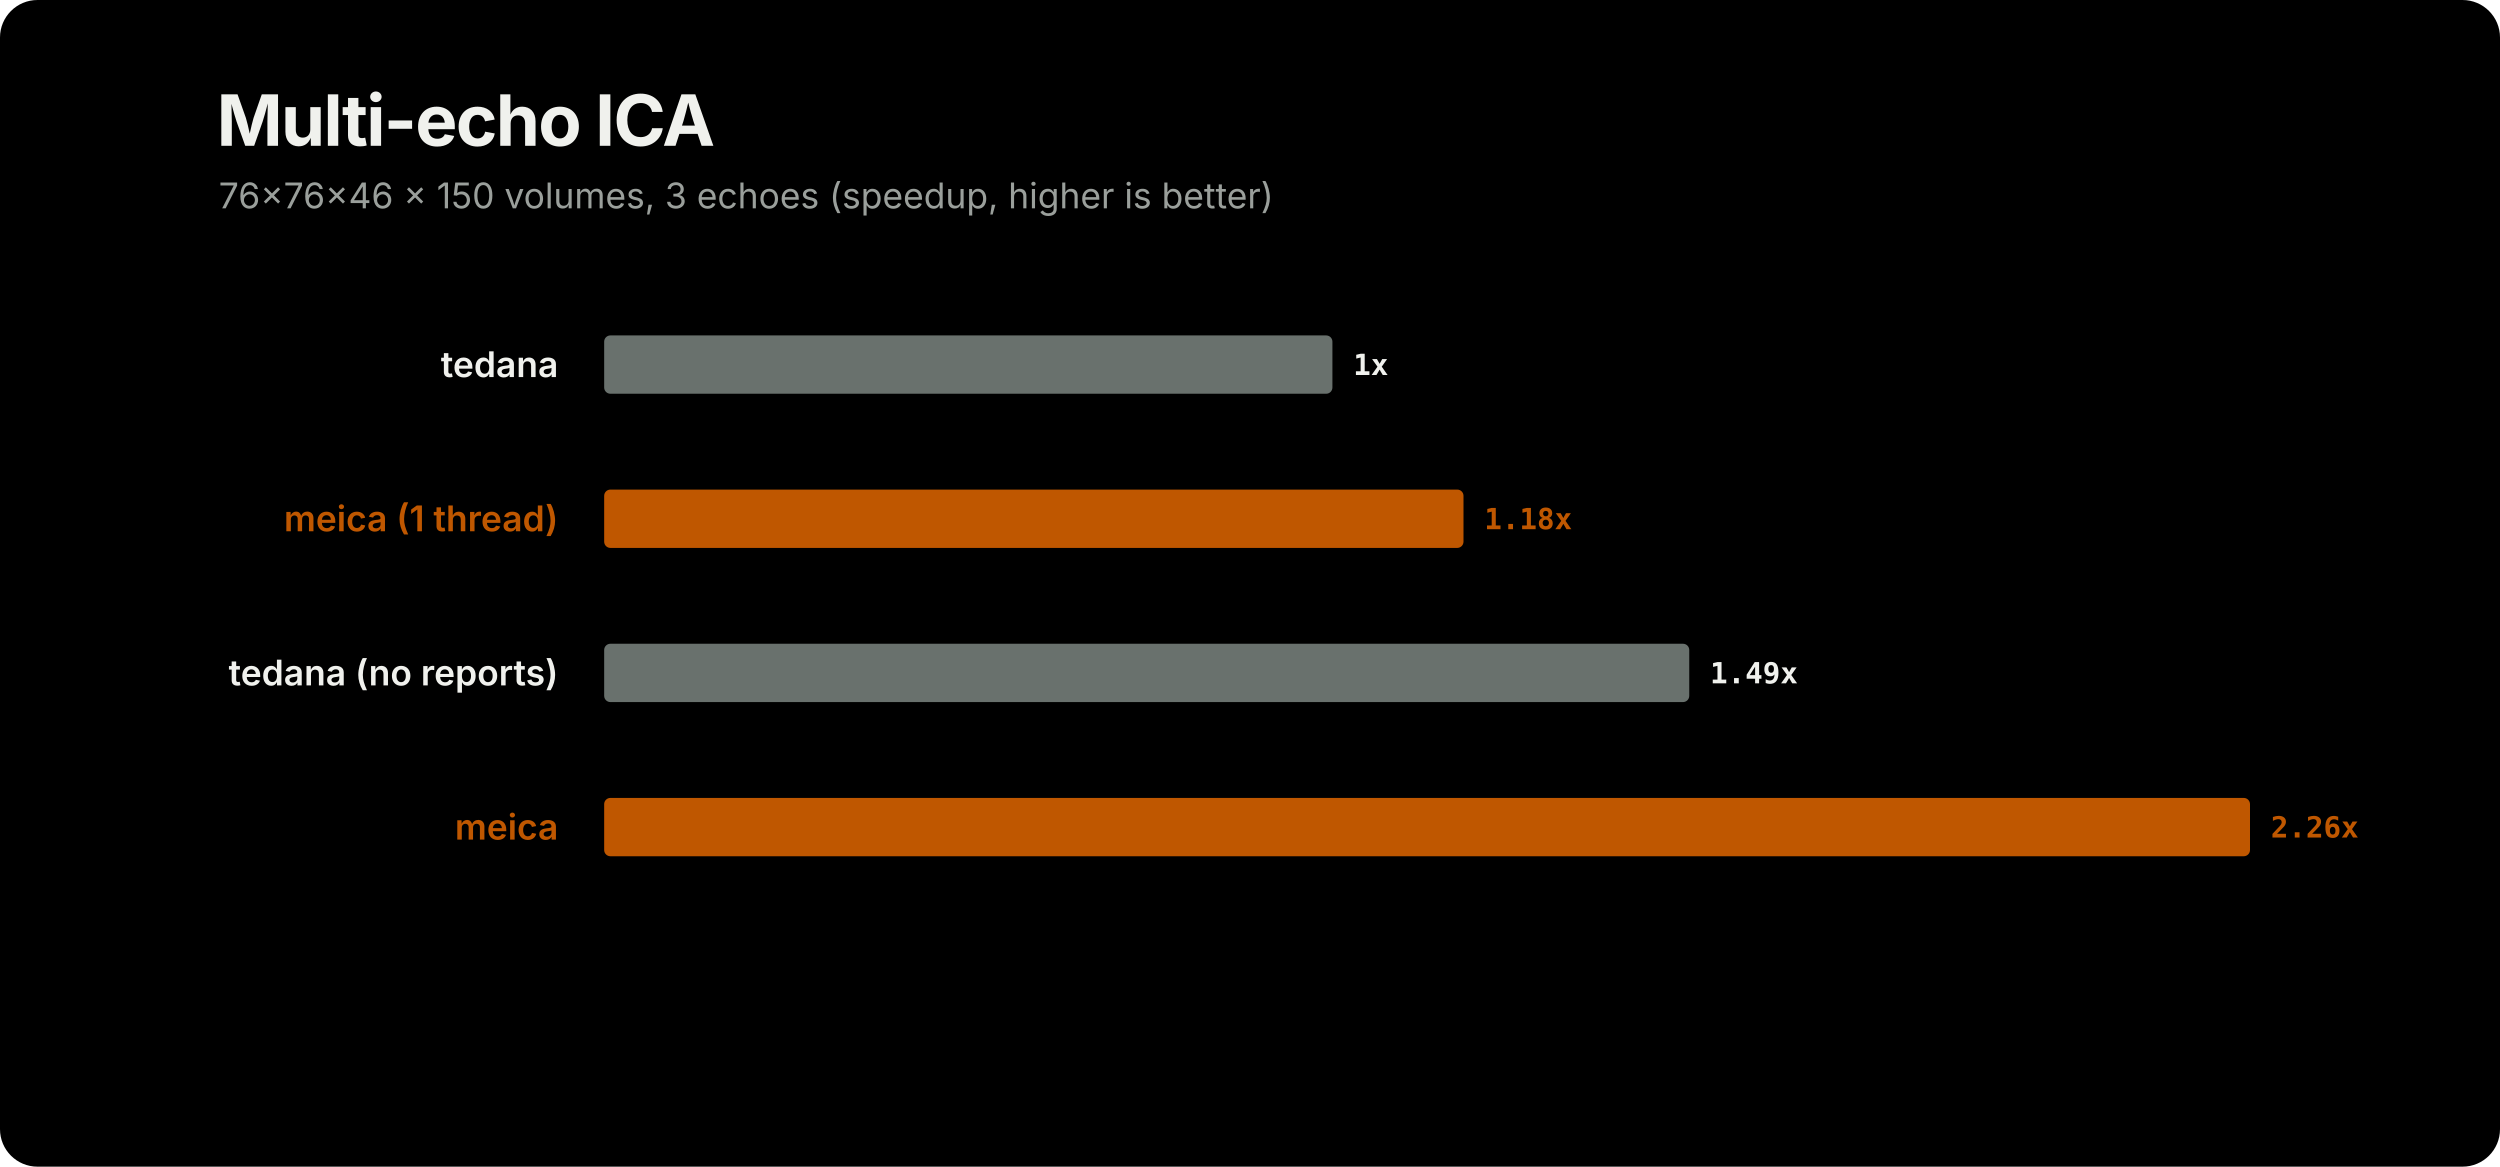
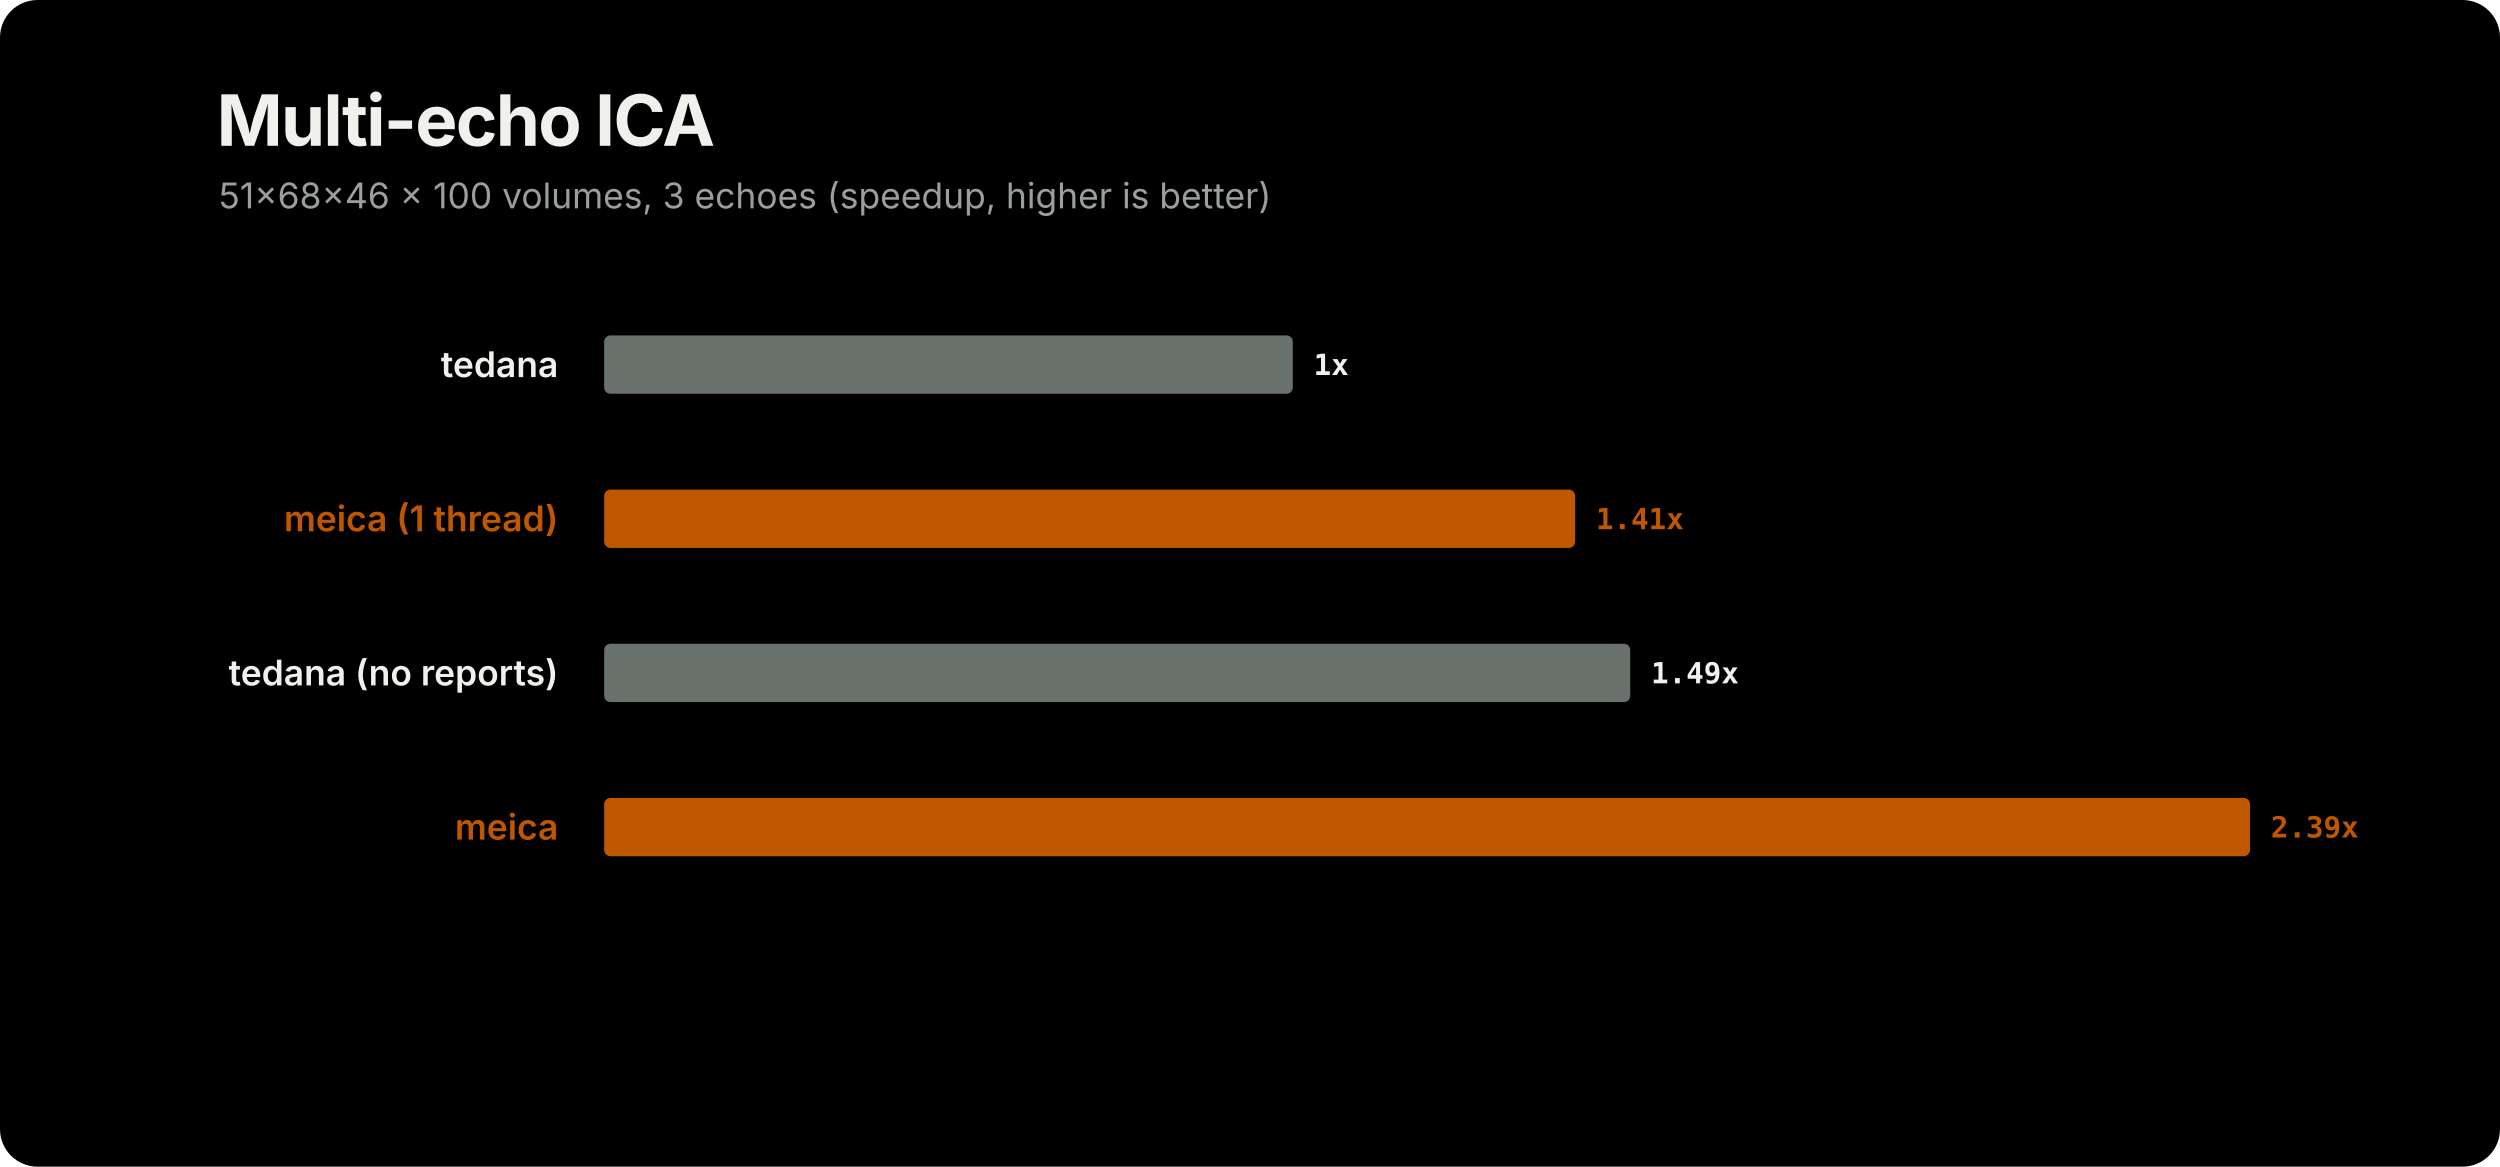
<svg xmlns="http://www.w3.org/2000/svg" width="1200" height="560" viewBox="0 0 1200 560" role="img" aria-labelledby="title desc">
  <rect width="1200" height="560" rx="18" fill="color-mix(in srgb, var(--accent, #bf5700) 20%, var(--bg-base, #0a0c0c))" />
  <style>text{font-family:-apple-system,BlinkMacSystemFont,"Segoe UI",sans-serif;fill:var(--fg-base, #f0f1ed)}.title{font-size:34px;font-weight:650;letter-spacing:-.8px}.subtitle{fill:var(--fg-muted, #9a9f9b);font-size:17px}.label{font-size:17px;font-weight:600}.value{font:600 14px ui-monospace,SFMono-Regular,monospace}.accent{fill:var(--accent, #bf5700)}</style>
  <text x="104" y="70" class="title">Multi-echo ICA</text>
-   <text x="105" y="100" class="subtitle">76×76×46 × 150 volumes, 3 echoes (speedup, higher is better)</text>
+   <text x="105" y="100" class="subtitle">51×68×46 × 100 volumes, 3 echoes (speedup, higher is better)</text>
  <g transform="translate(0 -30)">
    <text text-anchor="end" class="label" aria-label="tedana">
      <tspan x="268" y="211">tedana</tspan>
    </text>
-     <rect x="290" y="191" width="349.558" height="28" rx="3" fill="#69716d" />
-     <text x="649.558" y="210" class="value">1x</text>
+     <rect x="290" y="191" width="330.544" height="28" rx="3" fill="#69716d" />
+     <text x="630.544" y="210" class="value">1x</text>
    <text text-anchor="end" class="label accent" aria-label="meica (1 thread)">
      <tspan x="268" y="285">meica (1 thread)</tspan>
    </text>
-     <rect x="290" y="265" width="412.478" height="28" rx="3" fill="var(--accent, #bf5700)" />
-     <text x="712.478" y="284" class="value accent">1.18x</text>
+     <rect x="290" y="265" width="466.067" height="28" rx="3" fill="var(--accent, #bf5700)" />
+     <text x="766.067" y="284" class="value accent">1.41x</text>
    <text text-anchor="end" class="label" aria-label="tedana (no reports)">
      <tspan x="268" y="359">tedana (no reports)</tspan>
    </text>
-     <rect x="290" y="339" width="520.841" height="28" rx="3" fill="#69716d" />
-     <text x="820.841" y="358" class="value">1.49x</text>
+     <rect x="290" y="339" width="492.51" height="28" rx="3" fill="#69716d" />
+     <text x="792.51" y="358" class="value">1.49x</text>
    <text text-anchor="end" class="label accent" aria-label="meica">
      <tspan x="268" y="433">meica</tspan>
    </text>
    <rect x="290" y="413" width="790" height="28" rx="3" fill="var(--accent, #bf5700)" />
-     <text x="1090" y="432" class="value accent">2.26x</text>
+     <text x="1090" y="432" class="value accent">2.39x</text>
  </g>
</svg>
